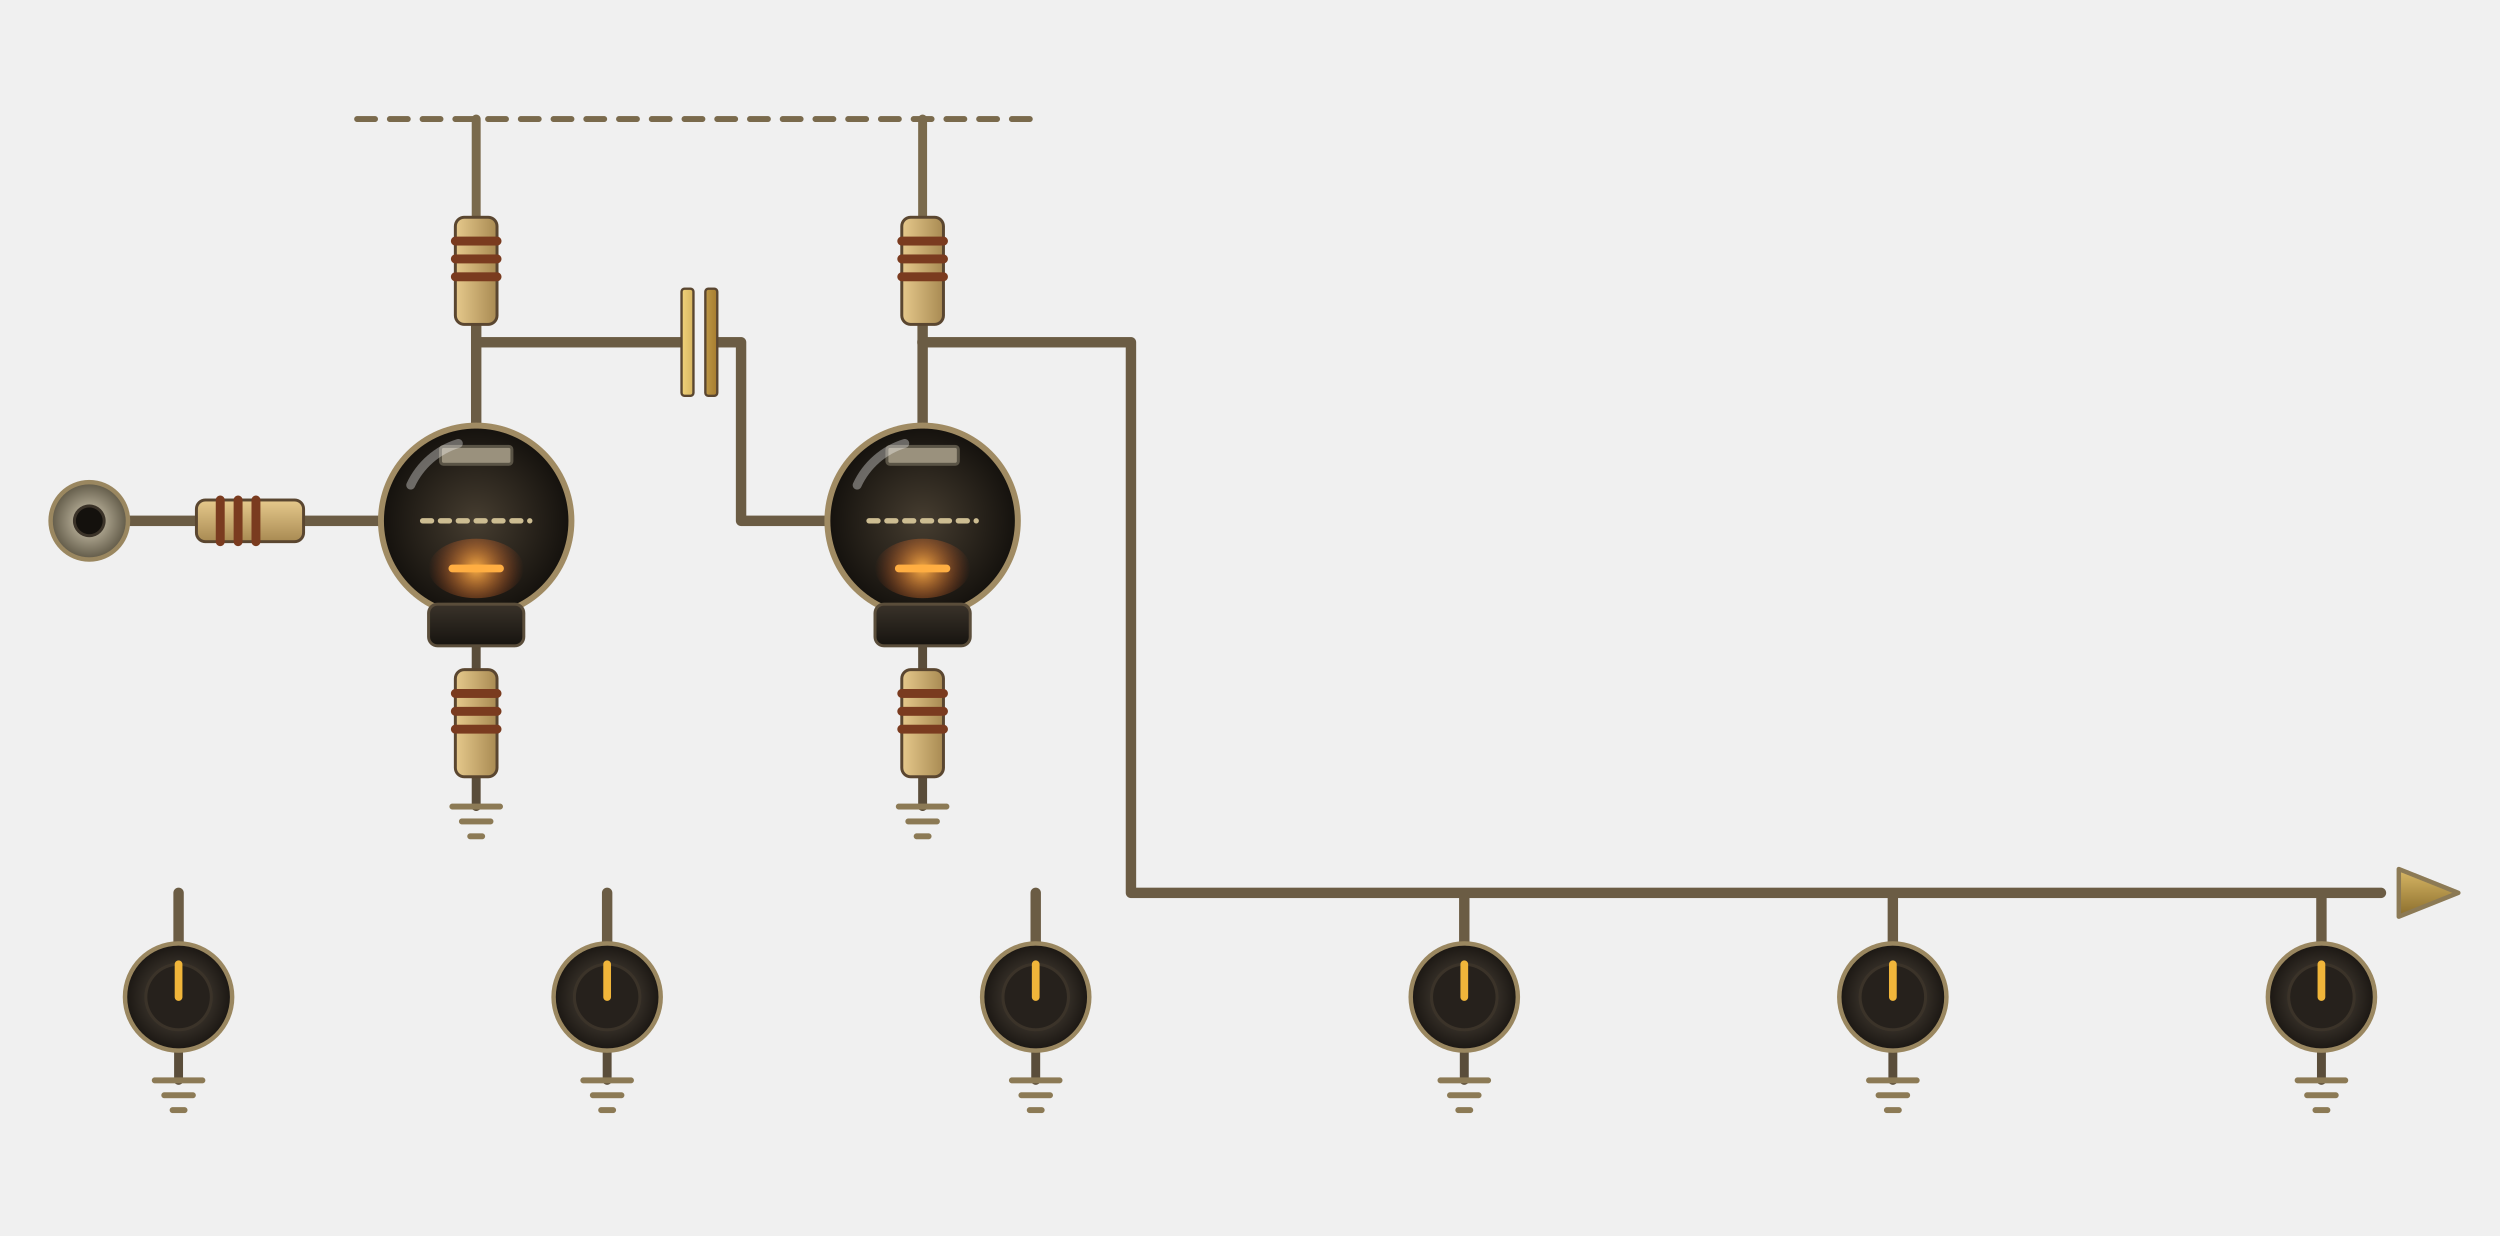
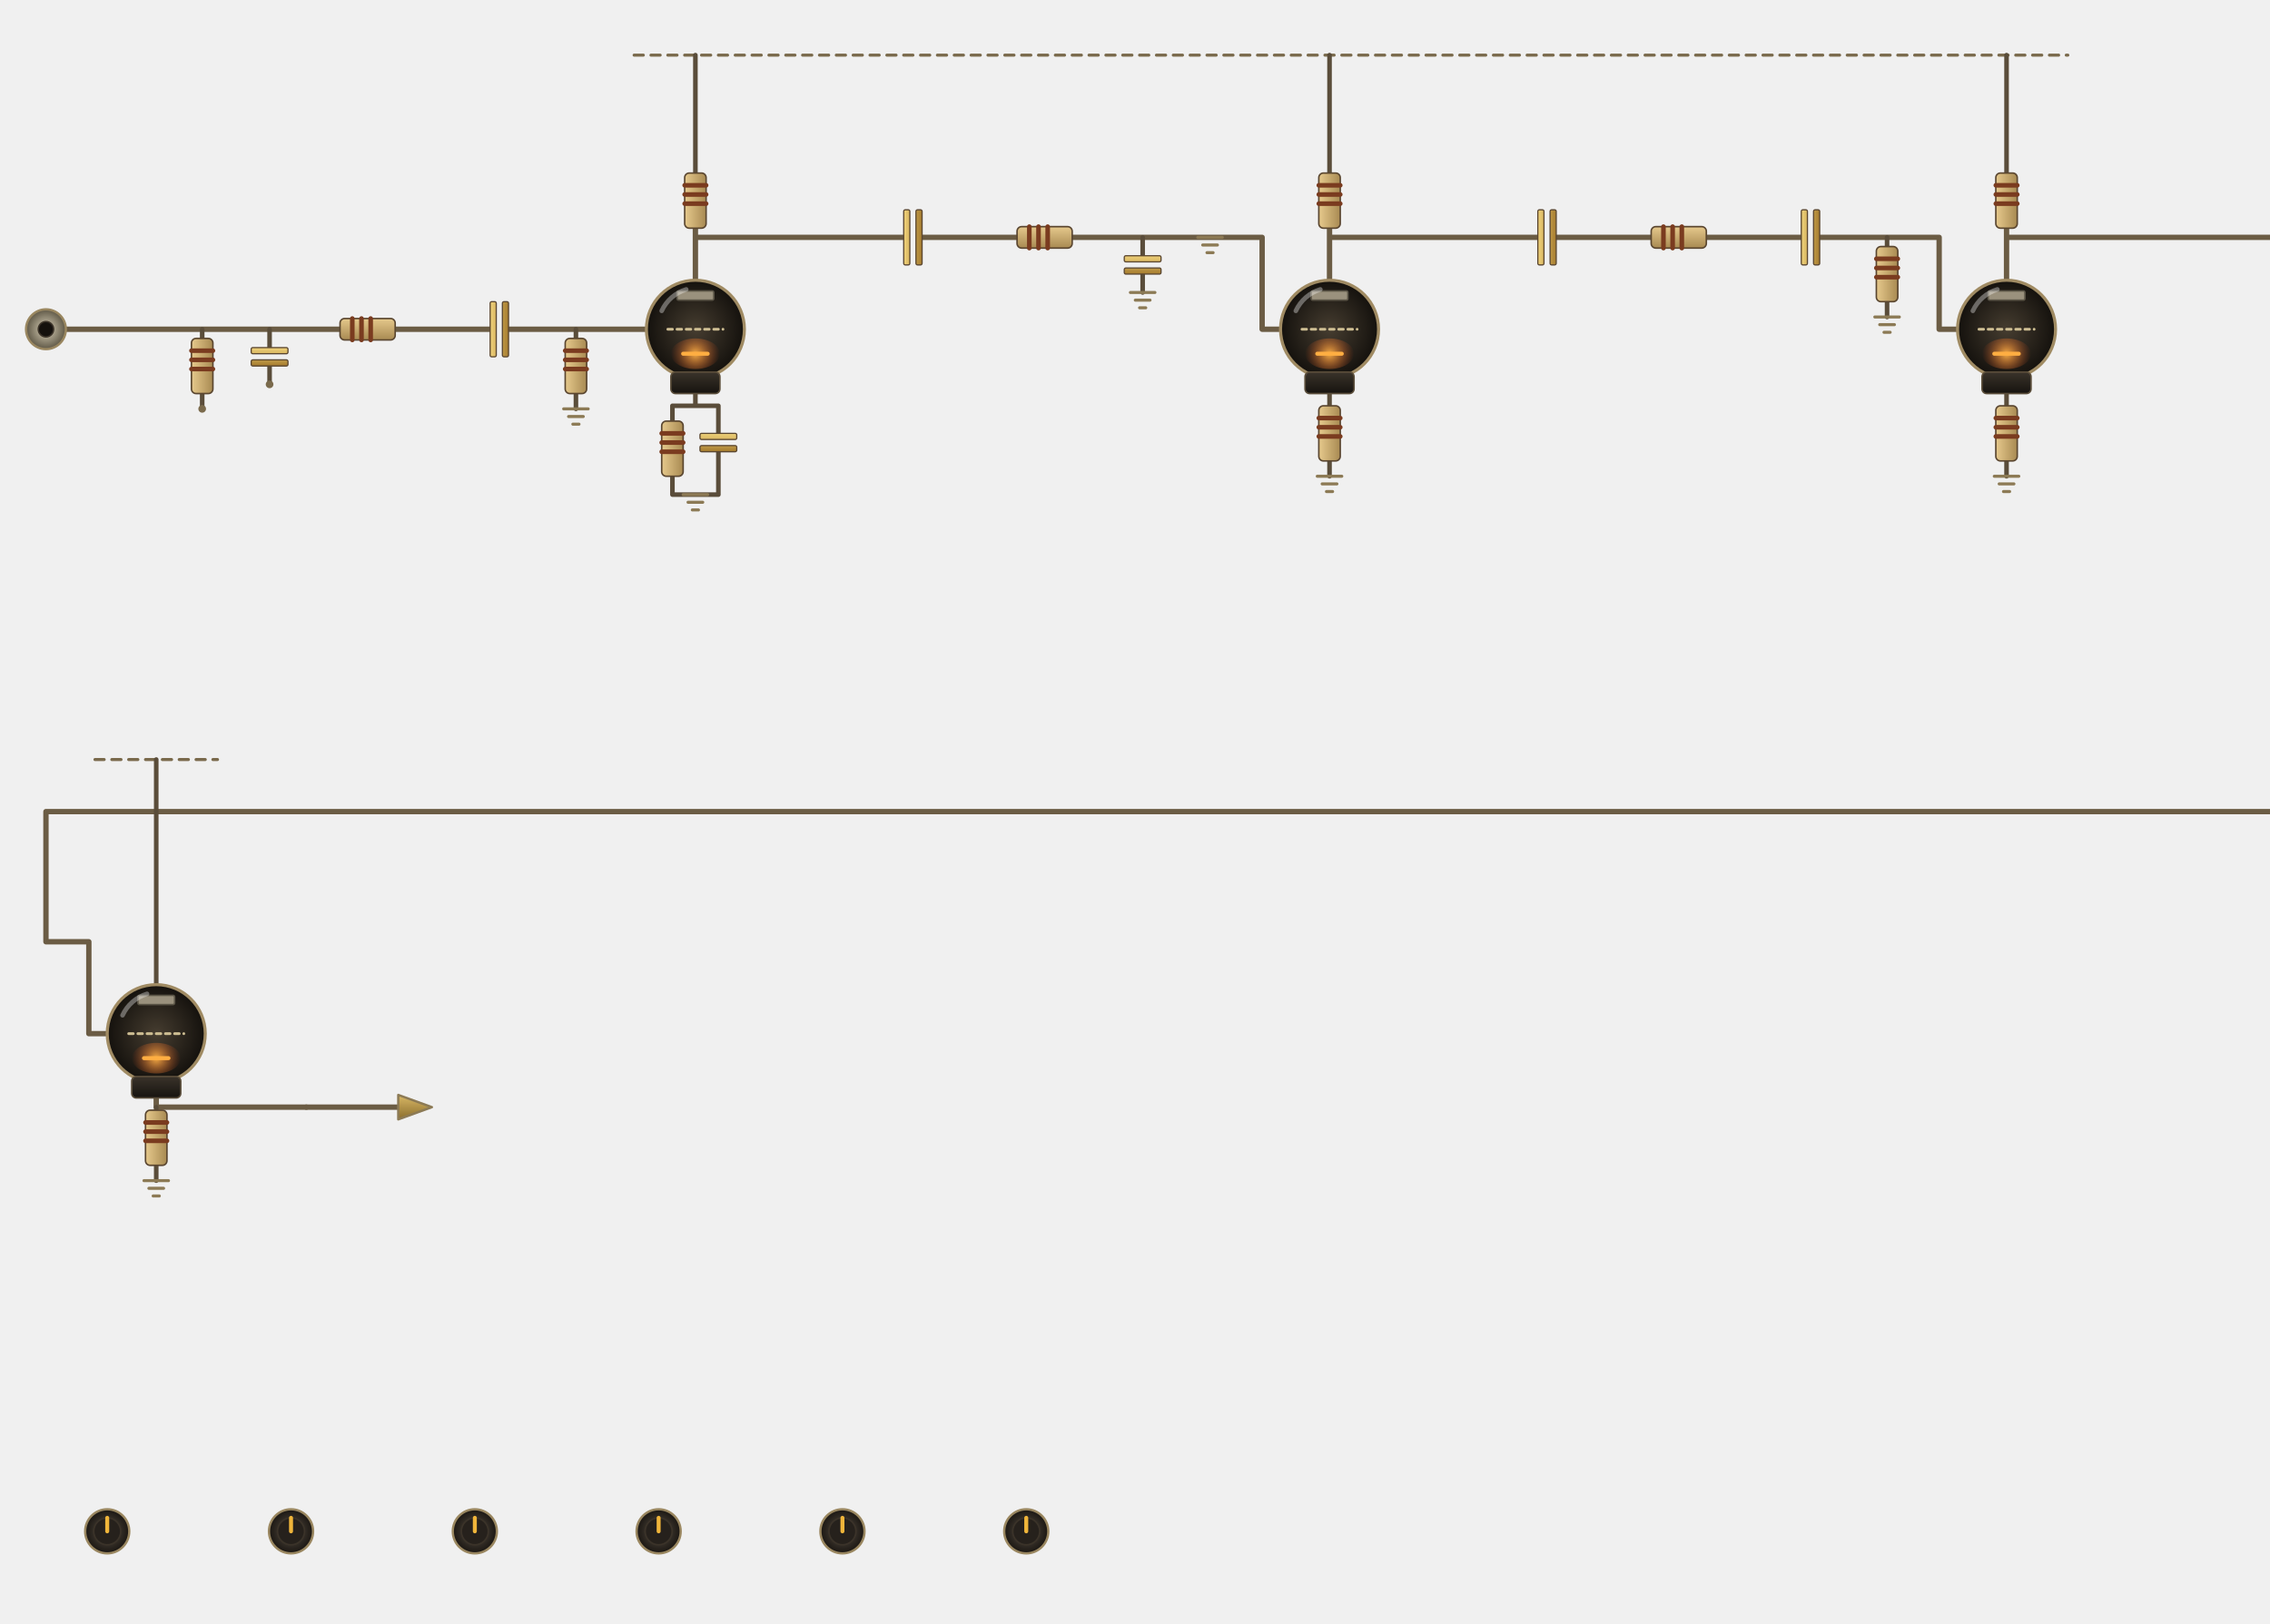
- <svg xmlns="http://www.w3.org/2000/svg" width="840" height="415" viewBox="0 0 840 415">
+ <svg xmlns="http://www.w3.org/2000/svg" width="1482" height="1060" viewBox="0 0 1482 1060">
  <defs>
-     <radialGradient id="g1" cx="30" cy="175" r="13" gradientUnits="userSpaceOnUse">
+     <radialGradient id="g1" cx="30" cy="215" r="13" gradientUnits="userSpaceOnUse">
      <stop offset="0" stop-color="#d9d0b8" />
      <stop offset="1" stop-color="#5f5846" />
    </radialGradient>
-     <linearGradient id="g2" x1="0" y1="168" x2="0" y2="182" gradientUnits="userSpaceOnUse">
-       <stop offset="0" stop-color="#e6c98c" />
-       <stop offset="1" stop-color="#a88a52" />
-     </linearGradient>
-     <linearGradient id="g3" x1="153" y1="0" x2="167" y2="0" gradientUnits="userSpaceOnUse">
-       <stop offset="0" stop-color="#e6c98c" />
-       <stop offset="1" stop-color="#a88a52" />
-     </linearGradient>
-     <linearGradient id="g4" x1="153" y1="0" x2="167" y2="0" gradientUnits="userSpaceOnUse">
-       <stop offset="0" stop-color="#e6c98c" />
-       <stop offset="1" stop-color="#a88a52" />
-     </linearGradient>
-     <linearGradient id="g5" x1="229" y1="0" x2="241" y2="0" gradientUnits="userSpaceOnUse">
-       <stop offset="0" stop-color="#f0d27a" />
-       <stop offset="1" stop-color="#a67c2e" />
-     </linearGradient>
-     <radialGradient id="g6" cx="160" cy="175" r="32" gradientUnits="userSpaceOnUse">
-       <stop offset="0" stop-color="#463d30" />
-       <stop offset="1" stop-color="#14110d" />
-     </radialGradient>
-     <radialGradient id="g7" cx="160" cy="191" r="16" gradientUnits="userSpaceOnUse">
-       <stop offset="0" stop-color="#ffb347" stop-opacity="0.95" />
-       <stop offset="1" stop-color="#c1441a" stop-opacity="0" />
-     </radialGradient>
-     <linearGradient id="g8" x1="0" y1="203" x2="0" y2="217" gradientUnits="userSpaceOnUse">
-       <stop offset="0" stop-color="#3a332a" />
-       <stop offset="1" stop-color="#16130f" />
-     </linearGradient>
-     <linearGradient id="g9" x1="303" y1="0" x2="317" y2="0" gradientUnits="userSpaceOnUse">
-       <stop offset="0" stop-color="#e6c98c" />
-       <stop offset="1" stop-color="#a88a52" />
-     </linearGradient>
-     <linearGradient id="g10" x1="303" y1="0" x2="317" y2="0" gradientUnits="userSpaceOnUse">
-       <stop offset="0" stop-color="#e6c98c" />
-       <stop offset="1" stop-color="#a88a52" />
-     </linearGradient>
-     <radialGradient id="g11" cx="310" cy="175" r="32" gradientUnits="userSpaceOnUse">
-       <stop offset="0" stop-color="#463d30" />
-       <stop offset="1" stop-color="#14110d" />
-     </radialGradient>
-     <radialGradient id="g12" cx="310" cy="191" r="16" gradientUnits="userSpaceOnUse">
-       <stop offset="0" stop-color="#ffb347" stop-opacity="0.95" />
-       <stop offset="1" stop-color="#c1441a" stop-opacity="0" />
-     </radialGradient>
-     <linearGradient id="g13" x1="0" y1="203" x2="0" y2="217" gradientUnits="userSpaceOnUse">
-       <stop offset="0" stop-color="#3a332a" />
-       <stop offset="1" stop-color="#16130f" />
-     </linearGradient>
-     <radialGradient id="g14" cx="60" cy="335" r="18" gradientUnits="userSpaceOnUse">
-       <stop offset="0" stop-color="#5b5246" />
-       <stop offset="1" stop-color="#1a1612" />
-     </radialGradient>
-     <radialGradient id="g15" cx="204" cy="335" r="18" gradientUnits="userSpaceOnUse">
-       <stop offset="0" stop-color="#5b5246" />
-       <stop offset="1" stop-color="#1a1612" />
-     </radialGradient>
-     <radialGradient id="g16" cx="348" cy="335" r="18" gradientUnits="userSpaceOnUse">
-       <stop offset="0" stop-color="#5b5246" />
-       <stop offset="1" stop-color="#1a1612" />
-     </radialGradient>
-     <radialGradient id="g17" cx="492" cy="335" r="18" gradientUnits="userSpaceOnUse">
-       <stop offset="0" stop-color="#5b5246" />
-       <stop offset="1" stop-color="#1a1612" />
-     </radialGradient>
-     <radialGradient id="g18" cx="636" cy="335" r="18" gradientUnits="userSpaceOnUse">
-       <stop offset="0" stop-color="#5b5246" />
-       <stop offset="1" stop-color="#1a1612" />
-     </radialGradient>
-     <radialGradient id="g19" cx="780" cy="335" r="18" gradientUnits="userSpaceOnUse">
-       <stop offset="0" stop-color="#5b5246" />
-       <stop offset="1" stop-color="#1a1612" />
-     </radialGradient>
-     <linearGradient id="g20" x1="0" y1="292" x2="0" y2="308" gradientUnits="userSpaceOnUse">
+     <linearGradient id="g2" x1="125" y1="0" x2="139" y2="0" gradientUnits="userSpaceOnUse">
+       <stop offset="0" stop-color="#e6c98c" />
+       <stop offset="1" stop-color="#a88a52" />
+     </linearGradient>
+     <linearGradient id="g3" x1="0" y1="227" x2="0" y2="239" gradientUnits="userSpaceOnUse">
+       <stop offset="0" stop-color="#f0d27a" />
+       <stop offset="1" stop-color="#a67c2e" />
+     </linearGradient>
+     <linearGradient id="g4" x1="0" y1="208" x2="0" y2="222" gradientUnits="userSpaceOnUse">
+       <stop offset="0" stop-color="#e6c98c" />
+       <stop offset="1" stop-color="#a88a52" />
+     </linearGradient>
+     <linearGradient id="g5" x1="320" y1="0" x2="332" y2="0" gradientUnits="userSpaceOnUse">
+       <stop offset="0" stop-color="#f0d27a" />
+       <stop offset="1" stop-color="#a67c2e" />
+     </linearGradient>
+     <linearGradient id="g6" x1="369" y1="0" x2="383" y2="0" gradientUnits="userSpaceOnUse">
+       <stop offset="0" stop-color="#e6c98c" />
+       <stop offset="1" stop-color="#a88a52" />
+     </linearGradient>
+     <linearGradient id="g7" x1="590" y1="0" x2="602" y2="0" gradientUnits="userSpaceOnUse">
+       <stop offset="0" stop-color="#f0d27a" />
+       <stop offset="1" stop-color="#a67c2e" />
+     </linearGradient>
+     <linearGradient id="g8" x1="0" y1="148" x2="0" y2="162" gradientUnits="userSpaceOnUse">
+       <stop offset="0" stop-color="#e6c98c" />
+       <stop offset="1" stop-color="#a88a52" />
+     </linearGradient>
+     <linearGradient id="g9" x1="0" y1="167" x2="0" y2="179" gradientUnits="userSpaceOnUse">
+       <stop offset="0" stop-color="#f0d27a" />
+       <stop offset="1" stop-color="#a67c2e" />
+     </linearGradient>
+     <linearGradient id="g10" x1="1004" y1="0" x2="1016" y2="0" gradientUnits="userSpaceOnUse">
+       <stop offset="0" stop-color="#f0d27a" />
+       <stop offset="1" stop-color="#a67c2e" />
+     </linearGradient>
+     <linearGradient id="g11" x1="0" y1="148" x2="0" y2="162" gradientUnits="userSpaceOnUse">
+       <stop offset="0" stop-color="#e6c98c" />
+       <stop offset="1" stop-color="#a88a52" />
+     </linearGradient>
+     <linearGradient id="g12" x1="1176" y1="0" x2="1188" y2="0" gradientUnits="userSpaceOnUse">
+       <stop offset="0" stop-color="#f0d27a" />
+       <stop offset="1" stop-color="#a67c2e" />
+     </linearGradient>
+     <linearGradient id="g13" x1="1225" y1="0" x2="1239" y2="0" gradientUnits="userSpaceOnUse">
+       <stop offset="0" stop-color="#e6c98c" />
+       <stop offset="1" stop-color="#a88a52" />
+     </linearGradient>
+     <linearGradient id="g14" x1="447" y1="0" x2="461" y2="0" gradientUnits="userSpaceOnUse">
+       <stop offset="0" stop-color="#e6c98c" />
+       <stop offset="1" stop-color="#a88a52" />
+     </linearGradient>
+     <radialGradient id="g15" cx="454" cy="215" r="32" gradientUnits="userSpaceOnUse">
+       <stop offset="0" stop-color="#463d30" />
+       <stop offset="1" stop-color="#14110d" />
+     </radialGradient>
+     <radialGradient id="g16" cx="454" cy="231" r="16" gradientUnits="userSpaceOnUse">
+       <stop offset="0" stop-color="#ffb347" stop-opacity="0.95" />
+       <stop offset="1" stop-color="#c1441a" stop-opacity="0" />
+     </radialGradient>
+     <linearGradient id="g17" x1="0" y1="243" x2="0" y2="257" gradientUnits="userSpaceOnUse">
+       <stop offset="0" stop-color="#3a332a" />
+       <stop offset="1" stop-color="#16130f" />
+     </linearGradient>
+     <linearGradient id="g18" x1="432" y1="0" x2="446" y2="0" gradientUnits="userSpaceOnUse">
+       <stop offset="0" stop-color="#e6c98c" />
+       <stop offset="1" stop-color="#a88a52" />
+     </linearGradient>
+     <linearGradient id="g19" x1="0" y1="283" x2="0" y2="295" gradientUnits="userSpaceOnUse">
+       <stop offset="0" stop-color="#f0d27a" />
+       <stop offset="1" stop-color="#a67c2e" />
+     </linearGradient>
+     <linearGradient id="g20" x1="861" y1="0" x2="875" y2="0" gradientUnits="userSpaceOnUse">
+       <stop offset="0" stop-color="#e6c98c" />
+       <stop offset="1" stop-color="#a88a52" />
+     </linearGradient>
+     <radialGradient id="g21" cx="868" cy="215" r="32" gradientUnits="userSpaceOnUse">
+       <stop offset="0" stop-color="#463d30" />
+       <stop offset="1" stop-color="#14110d" />
+     </radialGradient>
+     <radialGradient id="g22" cx="868" cy="231" r="16" gradientUnits="userSpaceOnUse">
+       <stop offset="0" stop-color="#ffb347" stop-opacity="0.95" />
+       <stop offset="1" stop-color="#c1441a" stop-opacity="0" />
+     </radialGradient>
+     <linearGradient id="g23" x1="0" y1="243" x2="0" y2="257" gradientUnits="userSpaceOnUse">
+       <stop offset="0" stop-color="#3a332a" />
+       <stop offset="1" stop-color="#16130f" />
+     </linearGradient>
+     <linearGradient id="g24" x1="861" y1="0" x2="875" y2="0" gradientUnits="userSpaceOnUse">
+       <stop offset="0" stop-color="#e6c98c" />
+       <stop offset="1" stop-color="#a88a52" />
+     </linearGradient>
+     <linearGradient id="g25" x1="1303" y1="0" x2="1317" y2="0" gradientUnits="userSpaceOnUse">
+       <stop offset="0" stop-color="#e6c98c" />
+       <stop offset="1" stop-color="#a88a52" />
+     </linearGradient>
+     <radialGradient id="g26" cx="1310" cy="215" r="32" gradientUnits="userSpaceOnUse">
+       <stop offset="0" stop-color="#463d30" />
+       <stop offset="1" stop-color="#14110d" />
+     </radialGradient>
+     <radialGradient id="g27" cx="1310" cy="231" r="16" gradientUnits="userSpaceOnUse">
+       <stop offset="0" stop-color="#ffb347" stop-opacity="0.95" />
+       <stop offset="1" stop-color="#c1441a" stop-opacity="0" />
+     </radialGradient>
+     <linearGradient id="g28" x1="0" y1="243" x2="0" y2="257" gradientUnits="userSpaceOnUse">
+       <stop offset="0" stop-color="#3a332a" />
+       <stop offset="1" stop-color="#16130f" />
+     </linearGradient>
+     <linearGradient id="g29" x1="1303" y1="0" x2="1317" y2="0" gradientUnits="userSpaceOnUse">
+       <stop offset="0" stop-color="#e6c98c" />
+       <stop offset="1" stop-color="#a88a52" />
+     </linearGradient>
+     <radialGradient id="g30" cx="102" cy="675" r="32" gradientUnits="userSpaceOnUse">
+       <stop offset="0" stop-color="#463d30" />
+       <stop offset="1" stop-color="#14110d" />
+     </radialGradient>
+     <radialGradient id="g31" cx="102" cy="691" r="16" gradientUnits="userSpaceOnUse">
+       <stop offset="0" stop-color="#ffb347" stop-opacity="0.95" />
+       <stop offset="1" stop-color="#c1441a" stop-opacity="0" />
+     </radialGradient>
+     <linearGradient id="g32" x1="0" y1="703" x2="0" y2="717" gradientUnits="userSpaceOnUse">
+       <stop offset="0" stop-color="#3a332a" />
+       <stop offset="1" stop-color="#16130f" />
+     </linearGradient>
+     <linearGradient id="g33" x1="95" y1="0" x2="109" y2="0" gradientUnits="userSpaceOnUse">
+       <stop offset="0" stop-color="#e6c98c" />
+       <stop offset="1" stop-color="#a88a52" />
+     </linearGradient>
+     <radialGradient id="g34" cx="70" cy="1000" r="14.4" gradientUnits="userSpaceOnUse">
+       <stop offset="0" stop-color="#5b5246" />
+       <stop offset="1" stop-color="#1a1612" />
+     </radialGradient>
+     <radialGradient id="g35" cx="190" cy="1000" r="14.4" gradientUnits="userSpaceOnUse">
+       <stop offset="0" stop-color="#5b5246" />
+       <stop offset="1" stop-color="#1a1612" />
+     </radialGradient>
+     <radialGradient id="g36" cx="310" cy="1000" r="14.4" gradientUnits="userSpaceOnUse">
+       <stop offset="0" stop-color="#5b5246" />
+       <stop offset="1" stop-color="#1a1612" />
+     </radialGradient>
+     <radialGradient id="g37" cx="430" cy="1000" r="14.4" gradientUnits="userSpaceOnUse">
+       <stop offset="0" stop-color="#5b5246" />
+       <stop offset="1" stop-color="#1a1612" />
+     </radialGradient>
+     <radialGradient id="g38" cx="550" cy="1000" r="14.4" gradientUnits="userSpaceOnUse">
+       <stop offset="0" stop-color="#5b5246" />
+       <stop offset="1" stop-color="#1a1612" />
+     </radialGradient>
+     <radialGradient id="g39" cx="670" cy="1000" r="14.4" gradientUnits="userSpaceOnUse">
+       <stop offset="0" stop-color="#5b5246" />
+       <stop offset="1" stop-color="#1a1612" />
+     </radialGradient>
+     <linearGradient id="g40" x1="0" y1="715" x2="0" y2="731" gradientUnits="userSpaceOnUse">
      <stop offset="0" stop-color="#d9b866" />
      <stop offset="1" stop-color="#8a6d2c" />
    </linearGradient>
  </defs>
-   <path id="rail" d="M120,40 H350" fill="none" stroke="#7a6a4c" stroke-width="2" stroke-linecap="round" stroke-linejoin="round" stroke-dasharray="6 5" />
-   <path id="wire_INPUT" d="M43,175 H128" fill="none" stroke="#6b5c44" stroke-width="3.5" stroke-linecap="round" stroke-linejoin="round" />
-   <path id="wire_V1" d="M160,109 V143 M160,115 H231 M239,115 H249 V175 H278" fill="none" stroke="#6b5c44" stroke-width="3.5" stroke-linecap="round" stroke-linejoin="round" />
-   <path id="wire_V2" d="M310,109 V143" fill="none" stroke="#6b5c44" stroke-width="3.5" stroke-linecap="round" stroke-linejoin="round" />
-   <path id="wire_static_rail" d="M160,40 V73 M310,40 V73" fill="none" stroke="#7a6a4c" stroke-width="3" stroke-linecap="round" stroke-linejoin="round" />
-   <path id="wire_OUT" d="M310,115 H380 V300 H800 M60,300 V317 M204,300 V317 M348,300 V317 M492,300 V317 M636,300 V317 M780,300 V317" fill="none" stroke="#6b5c44" stroke-width="3.5" stroke-linecap="round" stroke-linejoin="round" />
-   <path id="wire_static_gnd" d="M160,217 V225 M160,261 V271 M310,217 V225 M310,261 V271 " fill="none" stroke="#5a4d3a" stroke-width="3" stroke-linecap="round" stroke-linejoin="round" />
-   <path id="ground_160_271" d="M152,271 H168 M155.2,276 H164.8 M158,281 H162" fill="none" stroke="#8c7a55" stroke-width="2" stroke-linecap="round" stroke-linejoin="round" />
-   <path id="ground_310_271" d="M302,271 H318 M305.2,276 H314.8 M308,281 H312" fill="none" stroke="#8c7a55" stroke-width="2" stroke-linecap="round" stroke-linejoin="round" />
-   <path id="wire_static_pot_60" d="M60,353 V363" fill="none" stroke="#5a4d3a" stroke-width="3" stroke-linecap="round" stroke-linejoin="round" />
-   <path id="ground_60_363" d="M52,363 H68 M55.2,368 H64.8 M58,373 H62" fill="none" stroke="#8c7a55" stroke-width="2" stroke-linecap="round" stroke-linejoin="round" />
-   <path id="wire_static_pot_204" d="M204,353 V363" fill="none" stroke="#5a4d3a" stroke-width="3" stroke-linecap="round" stroke-linejoin="round" />
-   <path id="ground_204_363" d="M196,363 H212 M199.2,368 H208.8 M202,373 H206" fill="none" stroke="#8c7a55" stroke-width="2" stroke-linecap="round" stroke-linejoin="round" />
-   <path id="wire_static_pot_348" d="M348,353 V363" fill="none" stroke="#5a4d3a" stroke-width="3" stroke-linecap="round" stroke-linejoin="round" />
-   <path id="ground_348_363" d="M340,363 H356 M343.2,368 H352.8 M346,373 H350" fill="none" stroke="#8c7a55" stroke-width="2" stroke-linecap="round" stroke-linejoin="round" />
-   <path id="wire_static_pot_492" d="M492,353 V363" fill="none" stroke="#5a4d3a" stroke-width="3" stroke-linecap="round" stroke-linejoin="round" />
-   <path id="ground_492_363" d="M484,363 H500 M487.2,368 H496.8 M490,373 H494" fill="none" stroke="#8c7a55" stroke-width="2" stroke-linecap="round" stroke-linejoin="round" />
-   <path id="wire_static_pot_636" d="M636,353 V363" fill="none" stroke="#5a4d3a" stroke-width="3" stroke-linecap="round" stroke-linejoin="round" />
-   <path id="ground_636_363" d="M628,363 H644 M631.2,368 H640.8 M634,373 H638" fill="none" stroke="#8c7a55" stroke-width="2" stroke-linecap="round" stroke-linejoin="round" />
-   <path id="wire_static_pot_780" d="M780,353 V363" fill="none" stroke="#5a4d3a" stroke-width="3" stroke-linecap="round" stroke-linejoin="round" />
-   <path id="ground_780_363" d="M772,363 H788 M775.2,368 H784.8 M778,373 H782" fill="none" stroke="#8c7a55" stroke-width="2" stroke-linecap="round" stroke-linejoin="round" />
-   <ellipse id="jack_in" cx="30" cy="175" rx="13" ry="13" fill="url(#g1)" stroke="#9a8760" stroke-width="1.5" />
-   <ellipse id="jack_hole" cx="30" cy="175" rx="5" ry="5" fill="#14110d" stroke="#3b3329" stroke-width="1" />
-   <rect id="res_in" x="66" y="168" width="36" height="14" rx="3" fill="url(#g2)" stroke="#5a4630" stroke-width="1" />
-   <path id="res_in_bands" d="M74,168 V182 M80,168 V182 M86,168 V182" fill="none" stroke="#7a3b1f" stroke-width="3" stroke-linecap="round" stroke-linejoin="round" />
-   <ellipse id="valC_1_10k" cx="84" cy="161" rx="1" ry="1" fill="none" stroke="none" />
-   <rect id="res_plate0" x="153" y="73" width="14" height="36" rx="3" fill="url(#g3)" stroke="#5a4630" stroke-width="1" />
-   <path id="res_plate0_bands" d="M153,81 H167 M153,87 H167 M153,93 H167" fill="none" stroke="#7a3b1f" stroke-width="3" stroke-linecap="round" stroke-linejoin="round" />
-   <rect id="res_cath0" x="153" y="225" width="14" height="36" rx="3" fill="url(#g4)" stroke="#5a4630" stroke-width="1" />
-   <path id="res_cath0_bands" d="M153,233 H167 M153,239 H167 M153,245 H167" fill="none" stroke="#7a3b1f" stroke-width="3" stroke-linecap="round" stroke-linejoin="round" />
-   <rect id="cap0a" x="229" y="97" width="4" height="36" rx="1" fill="url(#g5)" stroke="#5a4630" stroke-width="0.8" />
-   <rect id="cap0b" x="237" y="97" width="4" height="36" rx="1" fill="url(#g5)" stroke="#5a4630" stroke-width="0.8" />
-   <ellipse id="tube_V1" cx="160" cy="175" rx="32" ry="32" fill="url(#g6)" stroke="#a08b63" stroke-width="2" />
-   <rect id="plate_V1" x="148" y="150" width="24" height="6" rx="1" fill="#9a917d" stroke="#5a5446" stroke-width="1" />
-   <path id="grid_V1" d="M142,175 H178" fill="none" stroke="#cdbd92" stroke-width="1.8" stroke-linecap="round" stroke-linejoin="round" stroke-dasharray="3 3" />
-   <ellipse id="glow_V1" cx="160" cy="191" rx="16" ry="10" fill="url(#g7)" stroke="none" stroke-width="1" />
-   <path id="filament_V1" d="M152,191 H168" fill="none" stroke="#ffae42" stroke-width="2.6" stroke-linecap="round" stroke-linejoin="round" />
-   <path id="shine_V1" d="M138,163 A26,26 0 0 1 154,149" fill="none" stroke="#ffffff" stroke-width="3" stroke-linecap="round" stroke-linejoin="round" opacity="0.35" />
-   <rect id="base_V1" x="144" y="203" width="32" height="14" rx="3" fill="url(#g8)" stroke="#5a4d3a" stroke-width="1" />
-   <ellipse id="valC_2_22n" cx="235" cy="91" rx="1" ry="1" fill="none" stroke="none" />
-   <rect id="res_plate1" x="303" y="73" width="14" height="36" rx="3" fill="url(#g9)" stroke="#5a4630" stroke-width="1" />
-   <path id="res_plate1_bands" d="M303,81 H317 M303,87 H317 M303,93 H317" fill="none" stroke="#7a3b1f" stroke-width="3" stroke-linecap="round" stroke-linejoin="round" />
-   <rect id="res_cath1" x="303" y="225" width="14" height="36" rx="3" fill="url(#g10)" stroke="#5a4630" stroke-width="1" />
-   <path id="res_cath1_bands" d="M303,233 H317 M303,239 H317 M303,245 H317" fill="none" stroke="#7a3b1f" stroke-width="3" stroke-linecap="round" stroke-linejoin="round" />
-   <ellipse id="tube_V2" cx="310" cy="175" rx="32" ry="32" fill="url(#g11)" stroke="#a08b63" stroke-width="2" />
-   <rect id="plate_V2" x="298" y="150" width="24" height="6" rx="1" fill="#9a917d" stroke="#5a5446" stroke-width="1" />
-   <path id="grid_V2" d="M292,175 H328" fill="none" stroke="#cdbd92" stroke-width="1.8" stroke-linecap="round" stroke-linejoin="round" stroke-dasharray="3 3" />
-   <ellipse id="glow_V2" cx="310" cy="191" rx="16" ry="10" fill="url(#g12)" stroke="none" stroke-width="1" />
-   <path id="filament_V2" d="M302,191 H318" fill="none" stroke="#ffae42" stroke-width="2.6" stroke-linecap="round" stroke-linejoin="round" />
-   <path id="shine_V2" d="M288,163 A26,26 0 0 1 304,149" fill="none" stroke="#ffffff" stroke-width="3" stroke-linecap="round" stroke-linejoin="round" opacity="0.35" />
-   <rect id="base_V2" x="294" y="203" width="32" height="14" rx="3" fill="url(#g13)" stroke="#5a4d3a" stroke-width="1" />
-   <ellipse id="valL_3_10k" cx="320" cy="91" rx="1" ry="1" fill="none" stroke="none" />
-   <ellipse id="valL_4_100k" cx="320" cy="243" rx="1" ry="1" fill="none" stroke="none" />
-   <ellipse id="valC_5_150k" cx="258" cy="163" rx="1" ry="1" fill="none" stroke="none" />
-   <ellipse id="pot_volume" cx="60" cy="335" rx="18" ry="18" fill="url(#g14)" stroke="#9a8760" stroke-width="1.5" />
-   <ellipse id="dial_volume" cx="60" cy="335" rx="11" ry="11" fill="#26211c" stroke="#3b3329" stroke-width="1" />
-   <path id="ptr_volume" d="M60,335 L60,324" fill="none" stroke="#f0b53a" stroke-width="2.6" stroke-linecap="round" stroke-linejoin="round" />
-   <ellipse id="pot_volume2" cx="204" cy="335" rx="18" ry="18" fill="url(#g15)" stroke="#9a8760" stroke-width="1.5" />
-   <ellipse id="dial_volume2" cx="204" cy="335" rx="11" ry="11" fill="#26211c" stroke="#3b3329" stroke-width="1" />
-   <path id="ptr_volume2" d="M204,335 L204,324" fill="none" stroke="#f0b53a" stroke-width="2.6" stroke-linecap="round" stroke-linejoin="round" />
-   <ellipse id="pot_bass" cx="348" cy="335" rx="18" ry="18" fill="url(#g16)" stroke="#9a8760" stroke-width="1.5" />
-   <ellipse id="dial_bass" cx="348" cy="335" rx="11" ry="11" fill="#26211c" stroke="#3b3329" stroke-width="1" />
-   <path id="ptr_bass" d="M348,335 L348,324" fill="none" stroke="#f0b53a" stroke-width="2.6" stroke-linecap="round" stroke-linejoin="round" />
-   <ellipse id="pot_middle" cx="492" cy="335" rx="18" ry="18" fill="url(#g17)" stroke="#9a8760" stroke-width="1.5" />
-   <ellipse id="dial_middle" cx="492" cy="335" rx="11" ry="11" fill="#26211c" stroke="#3b3329" stroke-width="1" />
-   <path id="ptr_middle" d="M492,335 L492,324" fill="none" stroke="#f0b53a" stroke-width="2.6" stroke-linecap="round" stroke-linejoin="round" />
-   <ellipse id="pot_treble" cx="636" cy="335" rx="18" ry="18" fill="url(#g18)" stroke="#9a8760" stroke-width="1.5" />
-   <ellipse id="dial_treble" cx="636" cy="335" rx="11" ry="11" fill="#26211c" stroke="#3b3329" stroke-width="1" />
-   <path id="ptr_treble" d="M636,335 L636,324" fill="none" stroke="#f0b53a" stroke-width="2.6" stroke-linecap="round" stroke-linejoin="round" />
-   <ellipse id="pot_master" cx="780" cy="335" rx="18" ry="18" fill="url(#g19)" stroke="#9a8760" stroke-width="1.5" />
-   <ellipse id="dial_master" cx="780" cy="335" rx="11" ry="11" fill="#26211c" stroke="#3b3329" stroke-width="1" />
-   <path id="ptr_master" d="M780,335 L780,324" fill="none" stroke="#f0b53a" stroke-width="2.6" stroke-linecap="round" stroke-linejoin="round" />
-   <path id="next_power" d="M806,292 V308 L826,300 Z" fill="url(#g20)" stroke="#8c7a55" stroke-width="1.5" stroke-linecap="round" stroke-linejoin="round" />
+   <path id="rail0" d="M414,36 H1350" fill="none" stroke="#7a6a4c" stroke-width="2" stroke-linecap="round" stroke-linejoin="round" stroke-dasharray="6 5" />
+   <path id="rail1" d="M62,496 H142" fill="none" stroke="#7a6a4c" stroke-width="2" stroke-linecap="round" stroke-linejoin="round" stroke-dasharray="6 5" />
+   <path id="wire_INPUT" d="M43,215 H110 M110,215 H198 M198,215 H222 M258,215 H282 M282,215 H298 M298,215 H320 M332,215 H354 M354,215 H398 M398,215 H422" fill="none" stroke="#6b5c44" stroke-width="3.5" stroke-linecap="round" stroke-linejoin="round" />
+   <path id="wire_V1" d="M454,155 H552 M552,155 H568 M568,155 H590 M602,155 H624 M624,155 H640 M640,155 H664 M700,155 H724 M724,155 H812 M812,155 H824 V215 H836 M868,155 H966 M966,155 H982 M982,155 H1004 M1016,155 H1038 M1038,155 H1054 M1054,155 H1078 M1114,155 H1138 M1138,155 H1154 M1154,155 H1176 M1188,155 H1210 M1210,155 H1254 M1254,155 H1266 V215 H1278 M454,149 V183 M868,149 V183" fill="none" stroke="#6b5c44" stroke-width="3.5" stroke-linecap="round" stroke-linejoin="round" />
+   <path id="wire_V2" d="M1310,155 H1530 V530 H30 V615 H46 M46,615 H58 V675 H70 M102,723 H200 M1310,149 V183 M102,717 V723" fill="none" stroke="#6b5c44" stroke-width="3.5" stroke-linecap="round" stroke-linejoin="round" />
+   <path id="wire_OUT" d="M200,723 H260" fill="none" stroke="#6b5c44" stroke-width="3.5" stroke-linecap="round" stroke-linejoin="round" />
+   <path id="wire_static" d="M132,215 V221 M132,257 V267 M176,215 V227 M176,239 V251 M376,215 V221 M376,257 V267 M746,155 V167 M746,179 V191 M1232,155 V161 M1232,197 V207 M454,36 V113 M454,257 V265 M439,265 H469 M439,265 V275 M469,265 V283 M439,311 V323 H469 M469,295 V323 M868,36 V113 M868,257 V265 M868,301 V311 M1310,36 V113 M1310,257 V265 M1310,301 V311 M102,496 V643 M102,723 V725 M102,761 V771" fill="none" stroke="#5a4d3a" stroke-width="3" stroke-linecap="round" stroke-linejoin="round" />
+   <path id="ground_376_267" d="M368,267 H384 M371.2,272 H380.8 M374,277 H378" fill="none" stroke="#8c7a55" stroke-width="2" stroke-linecap="round" stroke-linejoin="round" />
+   <path id="ground_746_191" d="M738,191 H754 M741.2,196 H750.8 M744,201 H748" fill="none" stroke="#8c7a55" stroke-width="2" stroke-linecap="round" stroke-linejoin="round" />
+   <path id="ground_790_155" d="M782,155 H798 M785.2,160 H794.8 M788,165 H792" fill="none" stroke="#8c7a55" stroke-width="2" stroke-linecap="round" stroke-linejoin="round" />
+   <path id="ground_1232_207" d="M1224,207 H1240 M1227.2,212 H1236.8 M1230,217 H1234" fill="none" stroke="#8c7a55" stroke-width="2" stroke-linecap="round" stroke-linejoin="round" />
+   <path id="ground_454_323" d="M446,323 H462 M449.2,328 H458.8 M452,333 H456" fill="none" stroke="#8c7a55" stroke-width="2" stroke-linecap="round" stroke-linejoin="round" />
+   <path id="ground_868_311" d="M860,311 H876 M863.2,316 H872.8 M866,321 H870" fill="none" stroke="#8c7a55" stroke-width="2" stroke-linecap="round" stroke-linejoin="round" />
+   <path id="ground_1310_311" d="M1302,311 H1318 M1305.2,316 H1314.8 M1308,321 H1312" fill="none" stroke="#8c7a55" stroke-width="2" stroke-linecap="round" stroke-linejoin="round" />
+   <path id="ground_102_771" d="M94,771 H110 M97.2,776 H106.8 M100,781 H104" fill="none" stroke="#8c7a55" stroke-width="2" stroke-linecap="round" stroke-linejoin="round" />
+   <ellipse id="jack_in" cx="30" cy="215" rx="13" ry="13" fill="url(#g1)" stroke="#9a8760" stroke-width="1.5" />
+   <ellipse id="jack_hole" cx="30" cy="215" rx="5" ry="5" fill="#14110d" stroke="#3b3329" stroke-width="1" />
+   <rect id="RSRC" x="125" y="221" width="14" height="36" rx="3" fill="url(#g2)" stroke="#5a4630" stroke-width="1" />
+   <path id="RSRC_bands" d="M125,229 H139 M125,235 H139 M125,241 H139" fill="none" stroke="#7a3b1f" stroke-width="3" stroke-linecap="round" stroke-linejoin="round" />
+   <ellipse id="valL_1_7k" cx="143" cy="239" rx="1" ry="1" fill="none" stroke="none" />
+   <ellipse id="open_132_267" cx="132" cy="267" rx="2.5" ry="2.5" fill="#7a6a4c" stroke="none" stroke-width="1" />
+   <rect id="CPUa" x="164" y="227" width="24" height="4" rx="1" fill="url(#g3)" stroke="#5a4630" stroke-width="0.8" />
+   <rect id="CPUb" x="164" y="235" width="24" height="4" rx="1" fill="url(#g3)" stroke="#5a4630" stroke-width="0.8" />
+   <ellipse id="valL_2_110p" cx="191" cy="233" rx="1" ry="1" fill="none" stroke="none" />
+   <ellipse id="open_176_251" cx="176" cy="251" rx="2.5" ry="2.5" fill="#7a6a4c" stroke="none" stroke-width="1" />
+   <rect id="R1" x="222" y="208" width="36" height="14" rx="3" fill="url(#g4)" stroke="#5a4630" stroke-width="1" />
+   <path id="R1_bands" d="M230,208 V222 M236,208 V222 M242,208 V222" fill="none" stroke="#7a3b1f" stroke-width="3" stroke-linecap="round" stroke-linejoin="round" />
+   <ellipse id="valC_3_10k" cx="240" cy="201" rx="1" ry="1" fill="none" stroke="none" />
+   <rect id="C2a" x="320" y="197" width="4" height="36" rx="1" fill="url(#g5)" stroke="#5a4630" stroke-width="0.8" />
+   <rect id="C2b" x="328" y="197" width="4" height="36" rx="1" fill="url(#g5)" stroke="#5a4630" stroke-width="0.8" />
+   <ellipse id="valC_4_22n" cx="326" cy="189" rx="1" ry="1" fill="none" stroke="none" />
+   <rect id="R2" x="369" y="221" width="14" height="36" rx="3" fill="url(#g6)" stroke="#5a4630" stroke-width="1" />
+   <path id="R2_bands" d="M369,229 H383 M369,235 H383 M369,241 H383" fill="none" stroke="#7a3b1f" stroke-width="3" stroke-linecap="round" stroke-linejoin="round" />
+   <ellipse id="valL_5_1M" cx="387" cy="239" rx="1" ry="1" fill="none" stroke="none" />
+   <rect id="C4a" x="590" y="137" width="4" height="36" rx="1" fill="url(#g7)" stroke="#5a4630" stroke-width="0.8" />
+   <rect id="C4b" x="598" y="137" width="4" height="36" rx="1" fill="url(#g7)" stroke="#5a4630" stroke-width="0.8" />
+   <ellipse id="valC_6_10n" cx="596" cy="129" rx="1" ry="1" fill="none" stroke="none" />
+   <rect id="R13" x="664" y="148" width="36" height="14" rx="3" fill="url(#g8)" stroke="#5a4630" stroke-width="1" />
+   <path id="R13_bands" d="M672,148 V162 M678,148 V162 M684,148 V162" fill="none" stroke="#7a3b1f" stroke-width="3" stroke-linecap="round" stroke-linejoin="round" />
+   <ellipse id="valC_7_100k" cx="682" cy="141" rx="1" ry="1" fill="none" stroke="none" />
+   <rect id="C14a" x="734" y="167" width="24" height="4" rx="1" fill="url(#g9)" stroke="#5a4630" stroke-width="0.8" />
+   <rect id="C14b" x="734" y="175" width="24" height="4" rx="1" fill="url(#g9)" stroke="#5a4630" stroke-width="0.8" />
+   <ellipse id="valL_8_220p" cx="761" cy="173" rx="1" ry="1" fill="none" stroke="none" />
+   <rect id="C5a" x="1004" y="137" width="4" height="36" rx="1" fill="url(#g10)" stroke="#5a4630" stroke-width="0.8" />
+   <rect id="C5b" x="1012" y="137" width="4" height="36" rx="1" fill="url(#g10)" stroke="#5a4630" stroke-width="0.8" />
+   <ellipse id="valC_9_22n" cx="1010" cy="129" rx="1" ry="1" fill="none" stroke="none" />
+   <rect id="R15" x="1078" y="148" width="36" height="14" rx="3" fill="url(#g11)" stroke="#5a4630" stroke-width="1" />
+   <path id="R15_bands" d="M1086,148 V162 M1092,148 V162 M1098,148 V162" fill="none" stroke="#7a3b1f" stroke-width="3" stroke-linecap="round" stroke-linejoin="round" />
+   <ellipse id="valC_10_27k" cx="1096" cy="141" rx="1" ry="1" fill="none" stroke="none" />
+   <rect id="C18a" x="1176" y="137" width="4" height="36" rx="1" fill="url(#g12)" stroke="#5a4630" stroke-width="0.8" />
+   <rect id="C18b" x="1184" y="137" width="4" height="36" rx="1" fill="url(#g12)" stroke="#5a4630" stroke-width="0.8" />
+   <ellipse id="valC_11_220p" cx="1182" cy="129" rx="1" ry="1" fill="none" stroke="none" />
+   <rect id="R14" x="1225" y="161" width="14" height="36" rx="3" fill="url(#g13)" stroke="#5a4630" stroke-width="1" />
+   <path id="R14_bands" d="M1225,169 H1239 M1225,175 H1239 M1225,181 H1239" fill="none" stroke="#7a3b1f" stroke-width="3" stroke-linecap="round" stroke-linejoin="round" />
+   <ellipse id="valL_12_22k" cx="1243" cy="179" rx="1" ry="1" fill="none" stroke="none" />
+   <rect id="rp0" x="447" y="113" width="14" height="36" rx="3" fill="url(#g14)" stroke="#5a4630" stroke-width="1" />
+   <path id="rp0_bands" d="M447,121 H461 M447,127 H461 M447,133 H461" fill="none" stroke="#7a3b1f" stroke-width="3" stroke-linecap="round" stroke-linejoin="round" />
+   <ellipse id="valL_13_100k" cx="465" cy="131" rx="1" ry="1" fill="none" stroke="none" />
+   <ellipse id="tube_V1A-12AX7" cx="454" cy="215" rx="32" ry="32" fill="url(#g15)" stroke="#a08b63" stroke-width="2" />
+   <rect id="plate_V1A" x="442" y="190" width="24" height="6" rx="1" fill="#9a917d" stroke="#5a5446" stroke-width="1" />
+   <path id="grid_V1A" d="M436,215 H472" fill="none" stroke="#cdbd92" stroke-width="1.8" stroke-linecap="round" stroke-linejoin="round" stroke-dasharray="3 3" />
+   <ellipse id="glow_V1" cx="454" cy="231" rx="16" ry="10" fill="url(#g16)" stroke="none" stroke-width="1" />
+   <path id="filament_V1A" d="M446,231 H462" fill="none" stroke="#ffae42" stroke-width="2.6" stroke-linecap="round" stroke-linejoin="round" />
+   <path id="shine_V1A" d="M432,203 A26,26 0 0 1 448,189" fill="none" stroke="#ffffff" stroke-width="3" stroke-linecap="round" stroke-linejoin="round" opacity="0.35" />
+   <rect id="base_V1A" x="438" y="243" width="32" height="14" rx="3" fill="url(#g17)" stroke="#5a4d3a" stroke-width="1" />
+   <rect id="rk0" x="432" y="275" width="14" height="36" rx="3" fill="url(#g18)" stroke="#5a4630" stroke-width="1" />
+   <path id="rk0_bands" d="M432,283 H446 M432,289 H446 M432,295 H446" fill="none" stroke="#7a3b1f" stroke-width="3" stroke-linecap="round" stroke-linejoin="round" />
+   <ellipse id="valL_14_2k7" cx="450" cy="293" rx="1" ry="1" fill="none" stroke="none" />
+   <rect id="ck0a" x="457" y="283" width="24" height="4" rx="1" fill="url(#g19)" stroke="#5a4630" stroke-width="0.8" />
+   <rect id="ck0b" x="457" y="291" width="24" height="4" rx="1" fill="url(#g19)" stroke="#5a4630" stroke-width="0.8" />
+   <ellipse id="valL_15_0.68u" cx="484" cy="289" rx="1" ry="1" fill="none" stroke="none" />
+   <rect id="rp1" x="861" y="113" width="14" height="36" rx="3" fill="url(#g20)" stroke="#5a4630" stroke-width="1" />
+   <path id="rp1_bands" d="M861,121 H875 M861,127 H875 M861,133 H875" fill="none" stroke="#7a3b1f" stroke-width="3" stroke-linecap="round" stroke-linejoin="round" />
+   <ellipse id="valL_16_220k" cx="879" cy="131" rx="1" ry="1" fill="none" stroke="none" />
+   <ellipse id="tube_V1B-12AX7" cx="868" cy="215" rx="32" ry="32" fill="url(#g21)" stroke="#a08b63" stroke-width="2" />
+   <rect id="plate_V1B" x="856" y="190" width="24" height="6" rx="1" fill="#9a917d" stroke="#5a5446" stroke-width="1" />
+   <path id="grid_V1B" d="M850,215 H886" fill="none" stroke="#cdbd92" stroke-width="1.8" stroke-linecap="round" stroke-linejoin="round" stroke-dasharray="3 3" />
+   <ellipse id="glow_V1" cx="868" cy="231" rx="16" ry="10" fill="url(#g22)" stroke="none" stroke-width="1" />
+   <path id="filament_V1B" d="M860,231 H876" fill="none" stroke="#ffae42" stroke-width="2.6" stroke-linecap="round" stroke-linejoin="round" />
+   <path id="shine_V1B" d="M846,203 A26,26 0 0 1 862,189" fill="none" stroke="#ffffff" stroke-width="3" stroke-linecap="round" stroke-linejoin="round" opacity="0.35" />
+   <rect id="base_V1B" x="852" y="243" width="32" height="14" rx="3" fill="url(#g23)" stroke="#5a4d3a" stroke-width="1" />
+   <rect id="rk1" x="861" y="265" width="14" height="36" rx="3" fill="url(#g24)" stroke="#5a4630" stroke-width="1" />
+   <path id="rk1_bands" d="M861,273 H875 M861,279 H875 M861,285 H875" fill="none" stroke="#7a3b1f" stroke-width="3" stroke-linecap="round" stroke-linejoin="round" />
+   <ellipse id="valL_17_3k3" cx="879" cy="283" rx="1" ry="1" fill="none" stroke="none" />
+   <rect id="rp2" x="1303" y="113" width="14" height="36" rx="3" fill="url(#g25)" stroke="#5a4630" stroke-width="1" />
+   <path id="rp2_bands" d="M1303,121 H1317 M1303,127 H1317 M1303,133 H1317" fill="none" stroke="#7a3b1f" stroke-width="3" stroke-linecap="round" stroke-linejoin="round" />
+   <ellipse id="valL_18_150k" cx="1321" cy="131" rx="1" ry="1" fill="none" stroke="none" />
+   <ellipse id="tube_V2A-12AX7" cx="1310" cy="215" rx="32" ry="32" fill="url(#g26)" stroke="#a08b63" stroke-width="2" />
+   <rect id="plate_V2A" x="1298" y="190" width="24" height="6" rx="1" fill="#9a917d" stroke="#5a5446" stroke-width="1" />
+   <path id="grid_V2A" d="M1292,215 H1328" fill="none" stroke="#cdbd92" stroke-width="1.8" stroke-linecap="round" stroke-linejoin="round" stroke-dasharray="3 3" />
+   <ellipse id="glow_V2" cx="1310" cy="231" rx="16" ry="10" fill="url(#g27)" stroke="none" stroke-width="1" />
+   <path id="filament_V2A" d="M1302,231 H1318" fill="none" stroke="#ffae42" stroke-width="2.6" stroke-linecap="round" stroke-linejoin="round" />
+   <path id="shine_V2A" d="M1288,203 A26,26 0 0 1 1304,189" fill="none" stroke="#ffffff" stroke-width="3" stroke-linecap="round" stroke-linejoin="round" opacity="0.35" />
+   <rect id="base_V2A" x="1294" y="243" width="32" height="14" rx="3" fill="url(#g28)" stroke="#5a4d3a" stroke-width="1" />
+   <rect id="rk2" x="1303" y="265" width="14" height="36" rx="3" fill="url(#g29)" stroke="#5a4630" stroke-width="1" />
+   <path id="rk2_bands" d="M1303,273 H1317 M1303,279 H1317 M1303,285 H1317" fill="none" stroke="#7a3b1f" stroke-width="3" stroke-linecap="round" stroke-linejoin="round" />
+   <ellipse id="valL_19_1k5" cx="1321" cy="283" rx="1" ry="1" fill="none" stroke="none" />
+   <ellipse id="tube_V2B-12AX7" cx="102" cy="675" rx="32" ry="32" fill="url(#g30)" stroke="#a08b63" stroke-width="2" />
+   <rect id="plate_V2B" x="90" y="650" width="24" height="6" rx="1" fill="#9a917d" stroke="#5a5446" stroke-width="1" />
+   <path id="grid_V2B" d="M84,675 H120" fill="none" stroke="#cdbd92" stroke-width="1.8" stroke-linecap="round" stroke-linejoin="round" stroke-dasharray="3 3" />
+   <ellipse id="glow_V2" cx="102" cy="691" rx="16" ry="10" fill="url(#g31)" stroke="none" stroke-width="1" />
+   <path id="filament_V2B" d="M94,691 H110" fill="none" stroke="#ffae42" stroke-width="2.6" stroke-linecap="round" stroke-linejoin="round" />
+   <path id="shine_V2B" d="M80,663 A26,26 0 0 1 96,649" fill="none" stroke="#ffffff" stroke-width="3" stroke-linecap="round" stroke-linejoin="round" opacity="0.35" />
+   <rect id="base_V2B" x="86" y="703" width="32" height="14" rx="3" fill="url(#g32)" stroke="#5a4d3a" stroke-width="1" />
+   <rect id="rk3" x="95" y="725" width="14" height="36" rx="3" fill="url(#g33)" stroke="#5a4630" stroke-width="1" />
+   <path id="rk3_bands" d="M95,733 H109 M95,739 H109 M95,745 H109" fill="none" stroke="#7a3b1f" stroke-width="3" stroke-linecap="round" stroke-linejoin="round" />
+   <ellipse id="valL_20_100k" cx="113" cy="743" rx="1" ry="1" fill="none" stroke="none" />
+   <ellipse id="pot_volume" cx="70" cy="1000" rx="14.4" ry="14.4" fill="url(#g34)" stroke="#9a8760" stroke-width="1.5" />
+   <ellipse id="dial_volume" cx="70" cy="1000" rx="8.8" ry="8.8" fill="#26211c" stroke="#3b3329" stroke-width="1" />
+   <path id="ptr_volume" d="M70,1000 L70,991.2" fill="none" stroke="#f0b53a" stroke-width="2.6" stroke-linecap="round" stroke-linejoin="round" />
+   <ellipse id="pot_volume2" cx="190" cy="1000" rx="14.4" ry="14.4" fill="url(#g35)" stroke="#9a8760" stroke-width="1.5" />
+   <ellipse id="dial_volume2" cx="190" cy="1000" rx="8.8" ry="8.8" fill="#26211c" stroke="#3b3329" stroke-width="1" />
+   <path id="ptr_volume2" d="M190,1000 L190,991.2" fill="none" stroke="#f0b53a" stroke-width="2.6" stroke-linecap="round" stroke-linejoin="round" />
+   <ellipse id="pot_bass" cx="310" cy="1000" rx="14.4" ry="14.4" fill="url(#g36)" stroke="#9a8760" stroke-width="1.5" />
+   <ellipse id="dial_bass" cx="310" cy="1000" rx="8.8" ry="8.8" fill="#26211c" stroke="#3b3329" stroke-width="1" />
+   <path id="ptr_bass" d="M310,1000 L310,991.2" fill="none" stroke="#f0b53a" stroke-width="2.6" stroke-linecap="round" stroke-linejoin="round" />
+   <ellipse id="pot_middle" cx="430" cy="1000" rx="14.4" ry="14.4" fill="url(#g37)" stroke="#9a8760" stroke-width="1.5" />
+   <ellipse id="dial_middle" cx="430" cy="1000" rx="8.8" ry="8.8" fill="#26211c" stroke="#3b3329" stroke-width="1" />
+   <path id="ptr_middle" d="M430,1000 L430,991.2" fill="none" stroke="#f0b53a" stroke-width="2.6" stroke-linecap="round" stroke-linejoin="round" />
+   <ellipse id="pot_treble" cx="550" cy="1000" rx="14.4" ry="14.4" fill="url(#g38)" stroke="#9a8760" stroke-width="1.5" />
+   <ellipse id="dial_treble" cx="550" cy="1000" rx="8.8" ry="8.8" fill="#26211c" stroke="#3b3329" stroke-width="1" />
+   <path id="ptr_treble" d="M550,1000 L550,991.2" fill="none" stroke="#f0b53a" stroke-width="2.6" stroke-linecap="round" stroke-linejoin="round" />
+   <ellipse id="pot_master" cx="670" cy="1000" rx="14.4" ry="14.4" fill="url(#g39)" stroke="#9a8760" stroke-width="1.5" />
+   <ellipse id="dial_master" cx="670" cy="1000" rx="8.8" ry="8.8" fill="#26211c" stroke="#3b3329" stroke-width="1" />
+   <path id="ptr_master" d="M670,1000 L670,991.2" fill="none" stroke="#f0b53a" stroke-width="2.6" stroke-linecap="round" stroke-linejoin="round" />
+   <path id="next_power" d="M260,715 V731 L282,723 Z" fill="url(#g40)" stroke="#8c7a55" stroke-width="1.5" stroke-linecap="round" stroke-linejoin="round" />
</svg>
